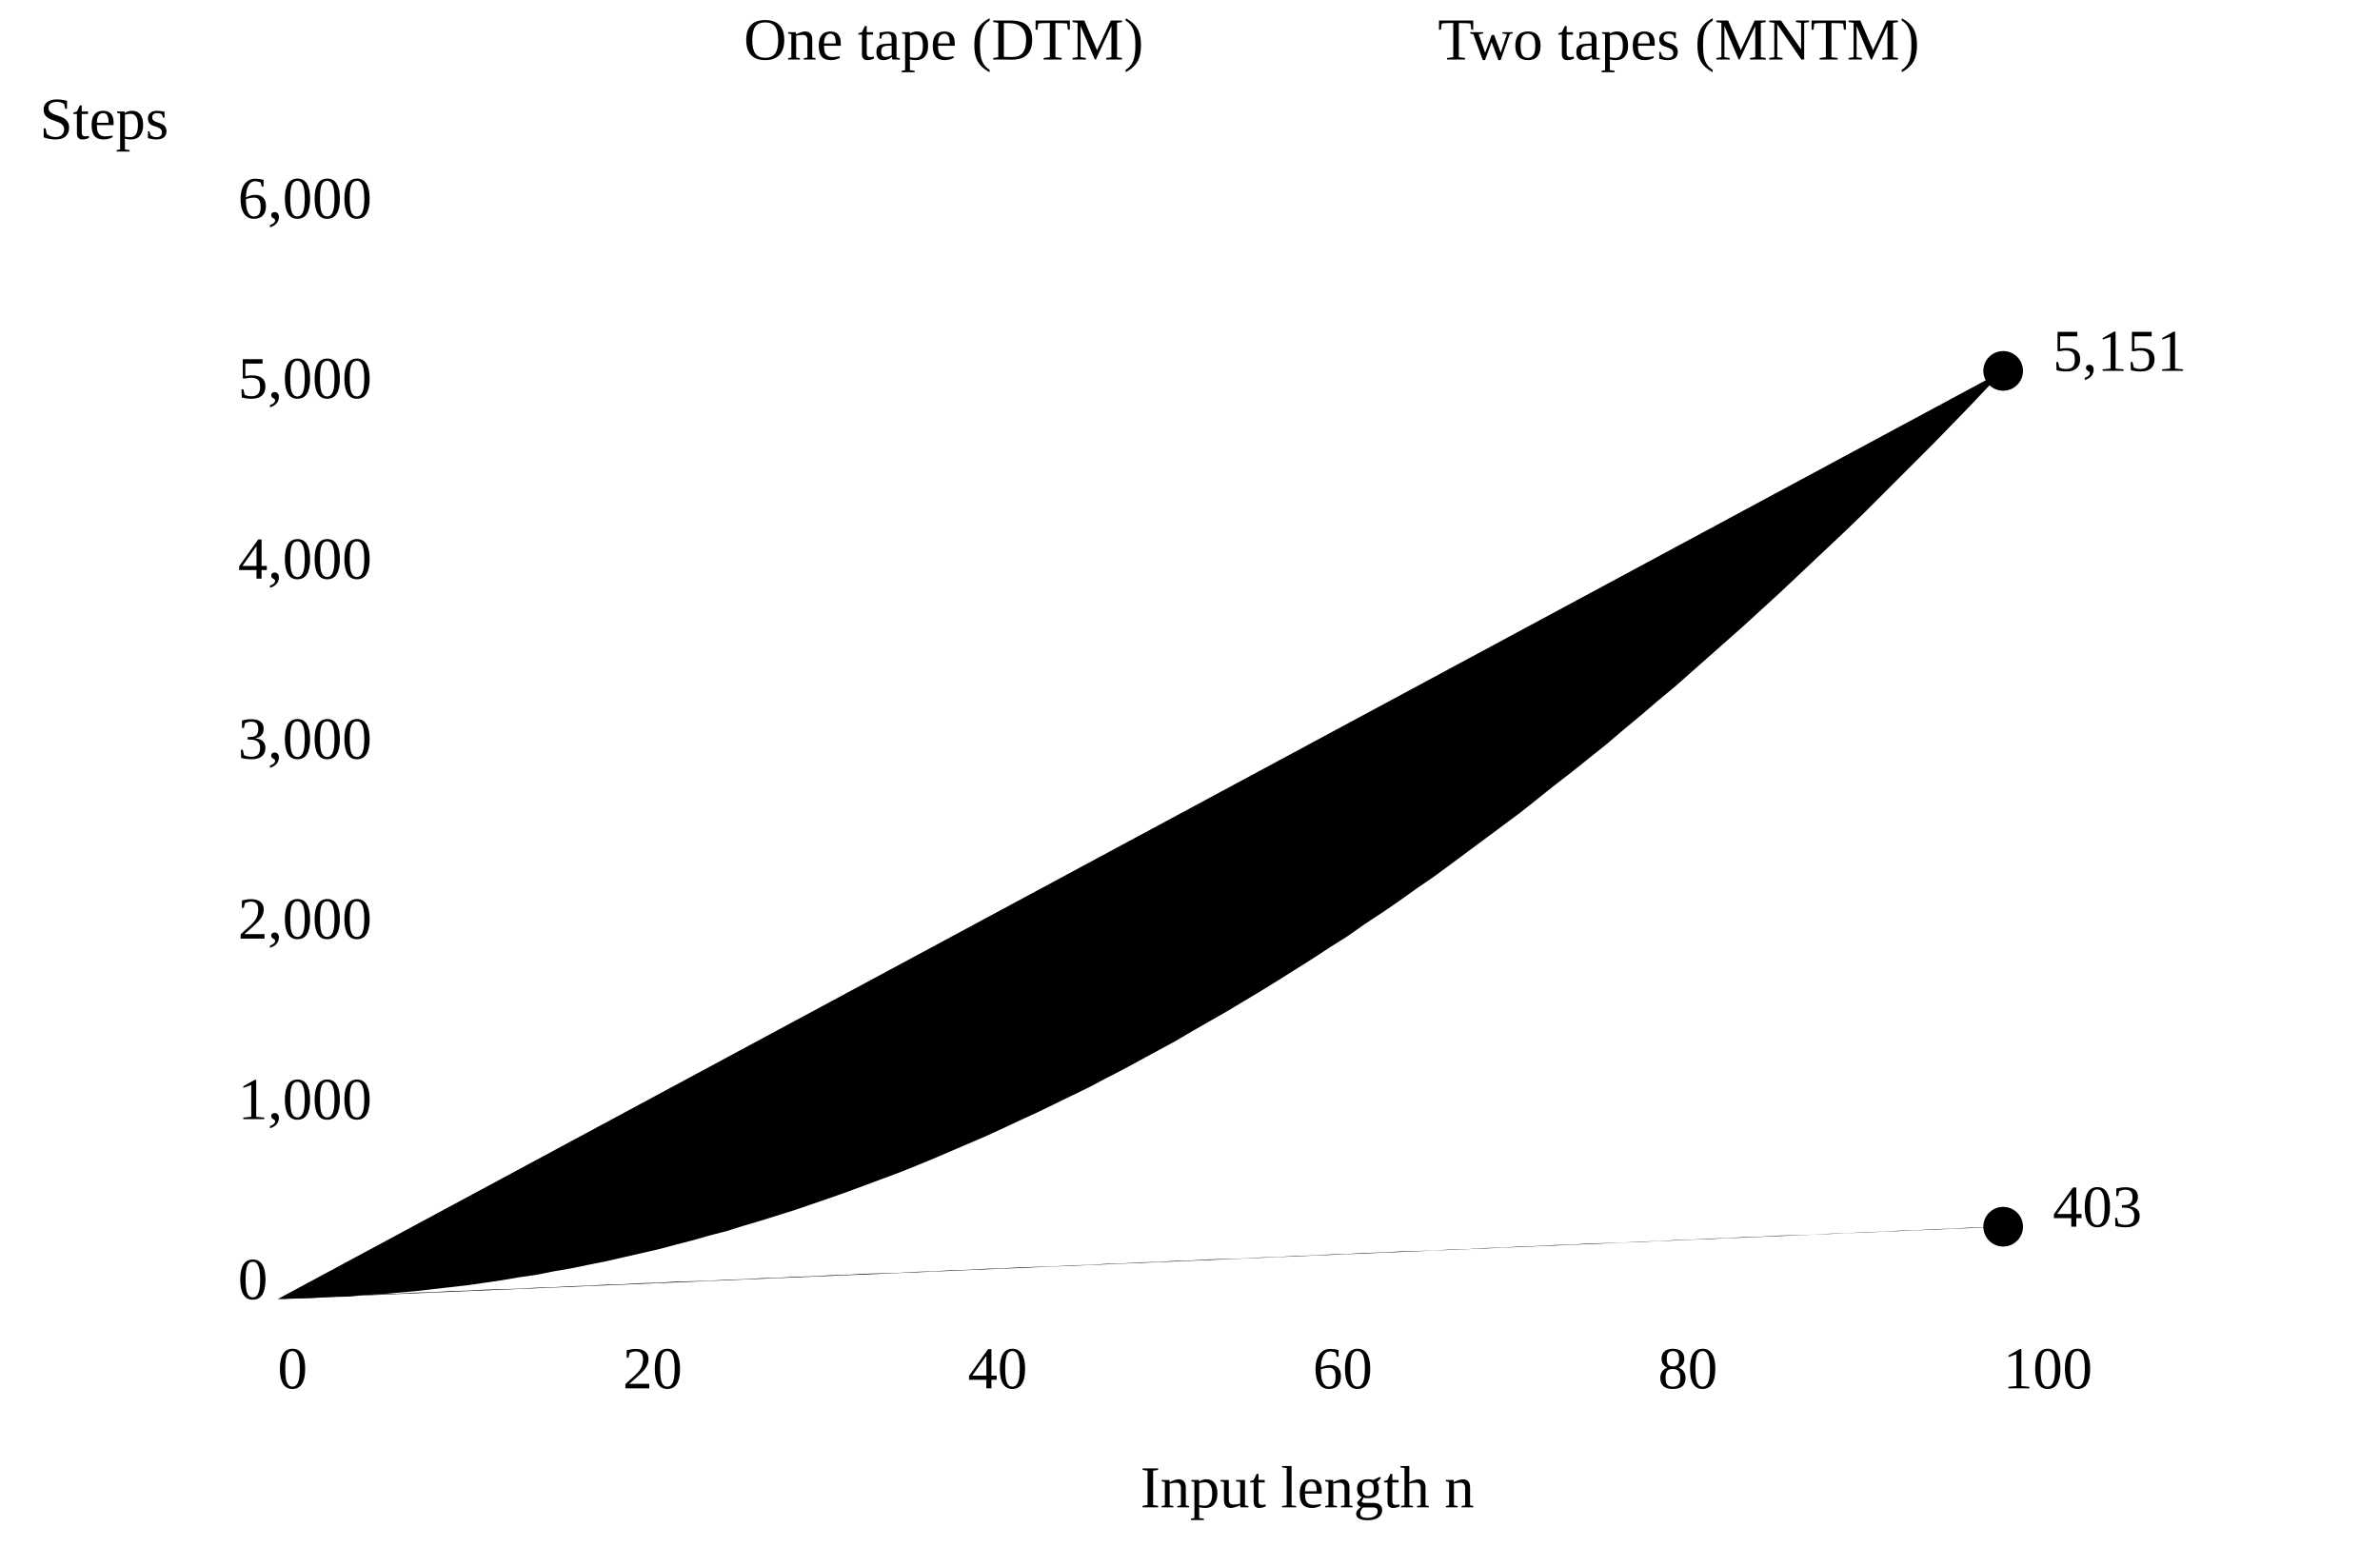
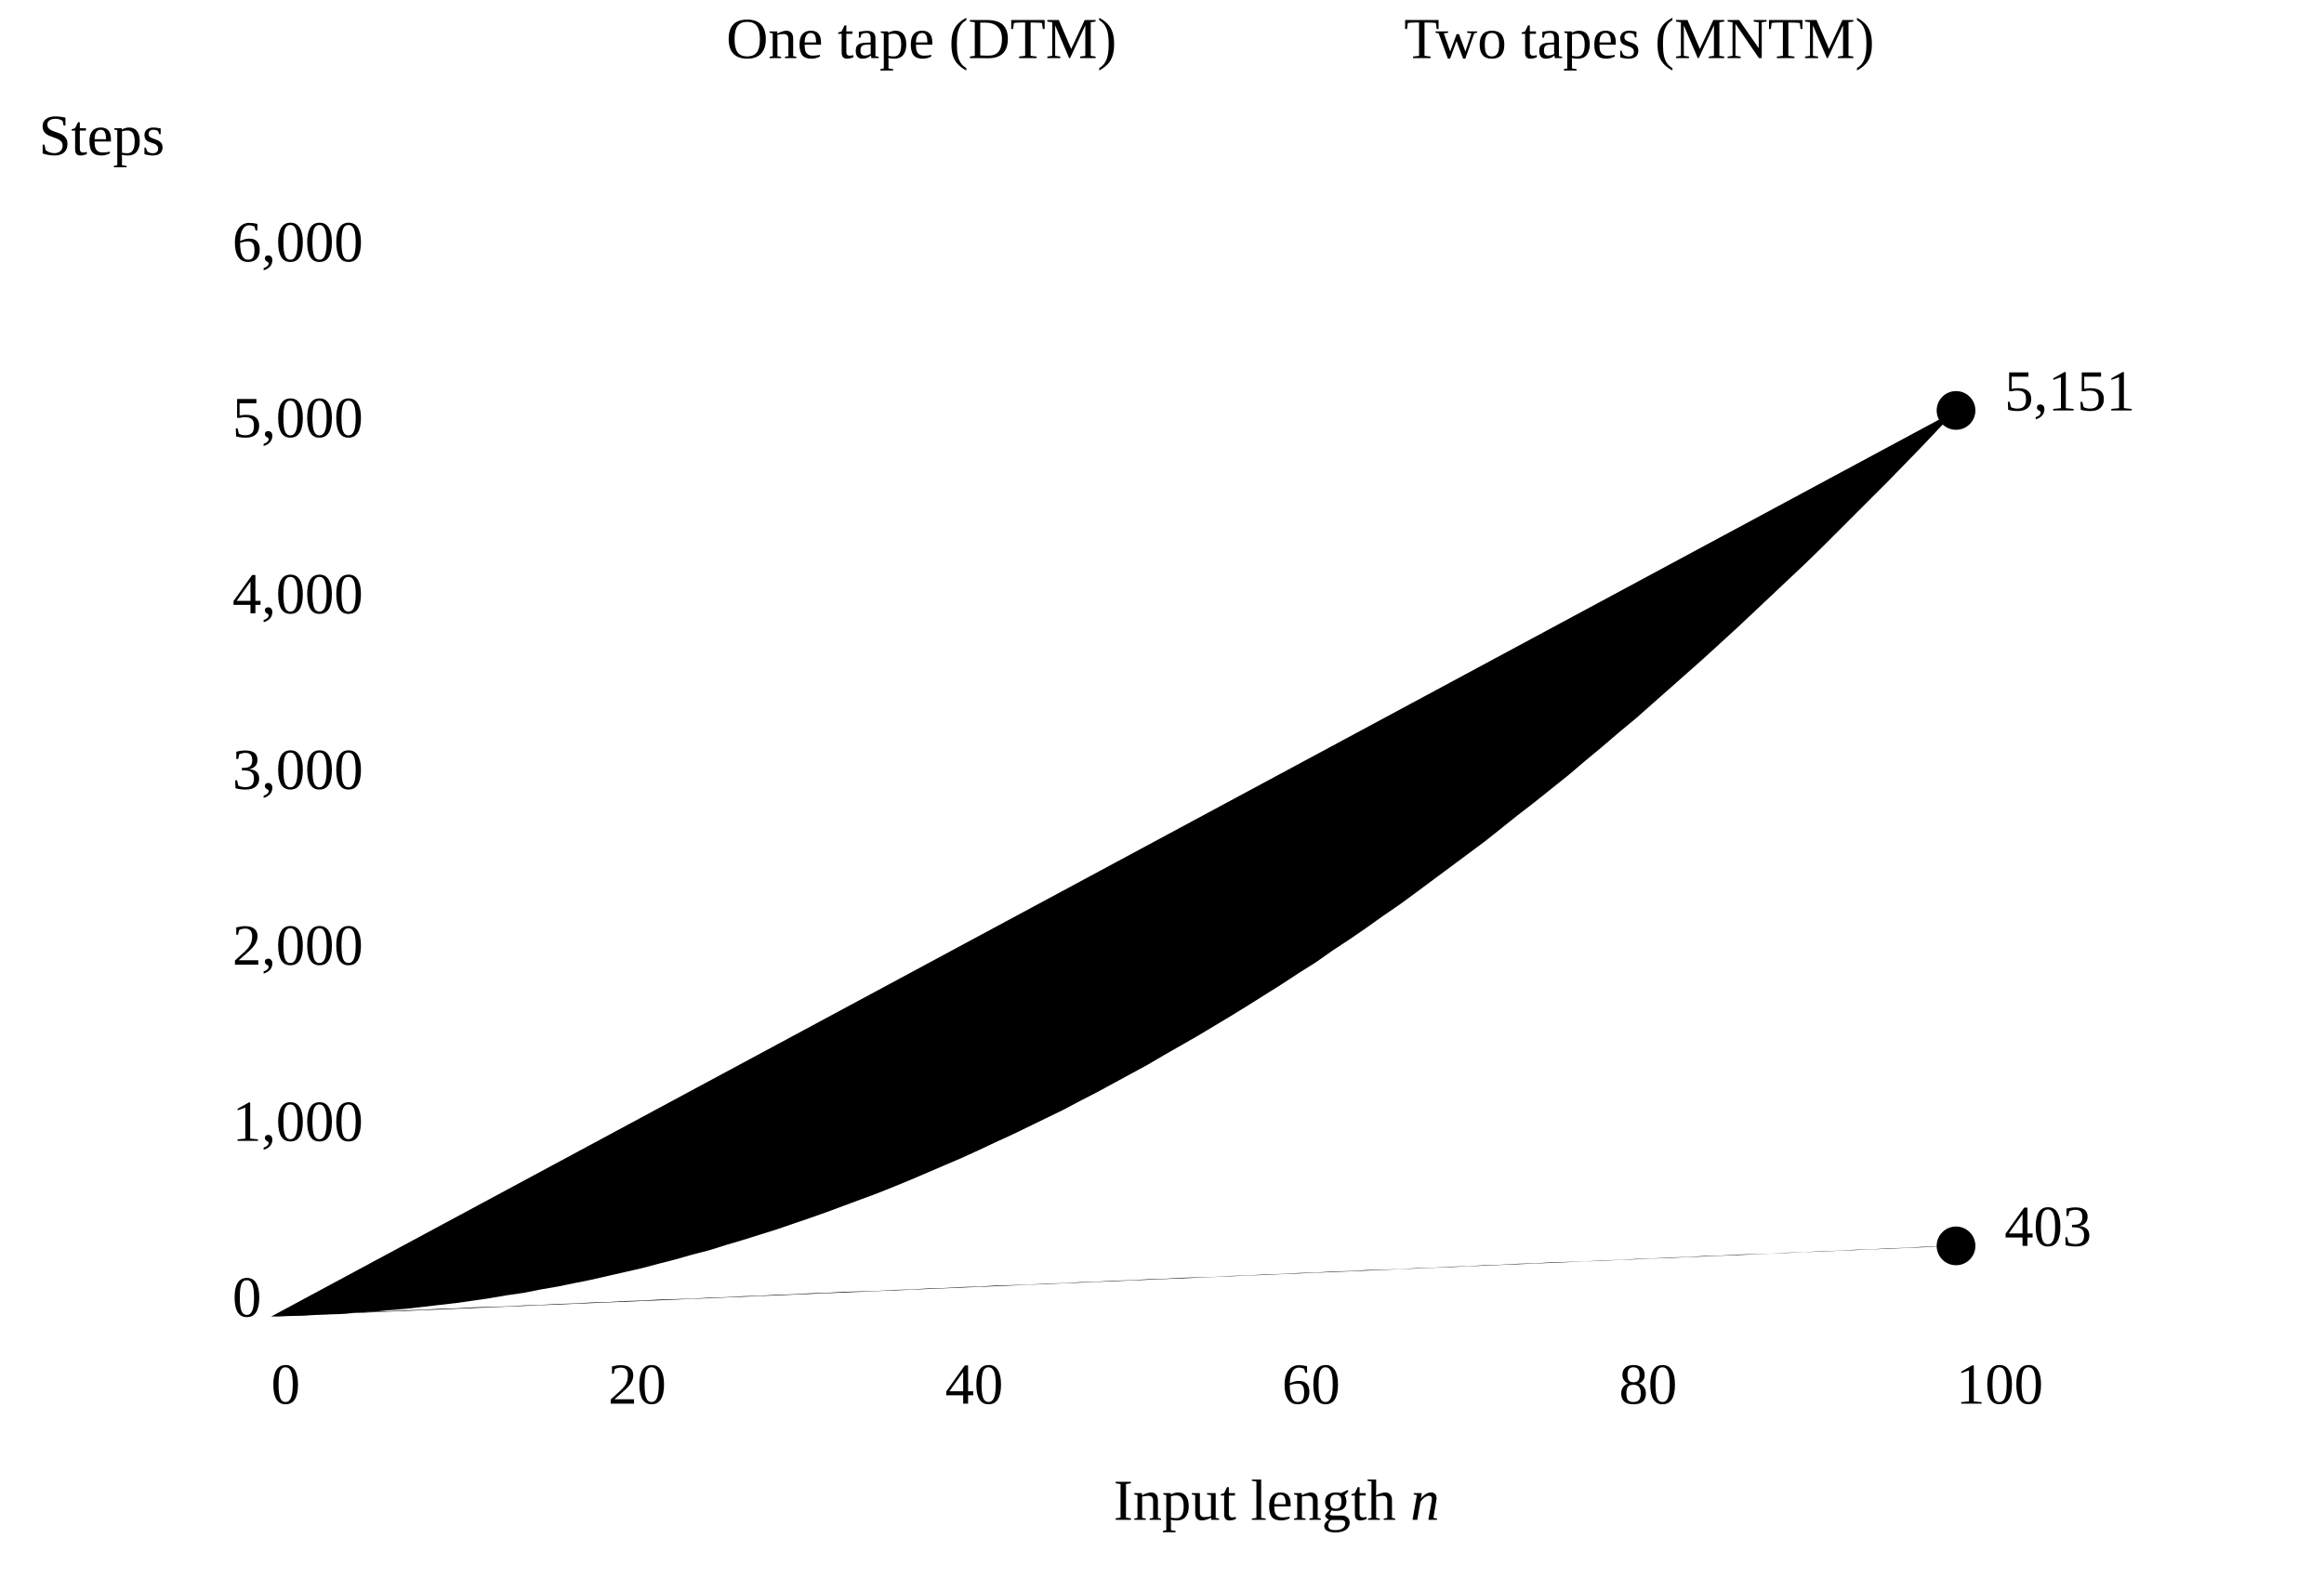
- <svg class="tm-fig" viewBox="0 0 480 316" role="img" aria-labelledby="tm-fig3-title tm-fig3-desc">
-   <text class="tm-muted tm-start" x="8" y="28">Steps</text>
-   <path class="tm-axis" d="M56 262.0H404" />
-   <text class="tm-muted tm-end tm-num" x="48" y="262.0">0</text>
-   <path class="tm-grid" d="M56 225.7H404" />
-   <text class="tm-muted tm-end tm-num" x="48" y="225.7">1,000</text>
-   <path class="tm-grid" d="M56 189.3H404" />
-   <text class="tm-muted tm-end tm-num" x="48" y="189.3">2,000</text>
-   <path class="tm-grid" d="M56 153.0H404" />
-   <text class="tm-muted tm-end tm-num" x="48" y="153.0">3,000</text>
-   <path class="tm-grid" d="M56 116.7H404" />
-   <text class="tm-muted tm-end tm-num" x="48" y="116.7">4,000</text>
-   <path class="tm-grid" d="M56 80.3H404" />
-   <text class="tm-muted tm-end tm-num" x="48" y="80.3">5,000</text>
-   <path class="tm-grid" d="M56 44.0H404" />
-   <text class="tm-muted tm-end tm-num" x="48" y="44.0">6,000</text>
-   <text class="tm-muted tm-num" x="56.0" y="280">0</text>
-   <text class="tm-muted tm-num" x="125.6" y="280">20</text>
-   <text class="tm-muted tm-num" x="195.2" y="280">40</text>
-   <text class="tm-muted tm-num" x="264.8" y="280">60</text>
-   <text class="tm-muted tm-num" x="334.4" y="280">80</text>
-   <text class="tm-muted tm-num" x="404.0" y="280">100</text>
-   <text class="tm-muted" x="230.0" y="304">Input length n</text>
+ <svg class="tm-fig" viewBox="0 0 480 326" role="img" aria-labelledby="tm-fig3-title tm-fig3-desc">
+   <text class="tm-muted tm-start" x="8" y="32">Steps</text>
+   <path class="tm-axis" d="M56 272.0H404" />
+   <text class="tm-muted tm-end tm-num" x="48" y="272.0">0</text>
+   <path class="tm-grid" d="M56 235.7H404" />
+   <text class="tm-muted tm-end tm-num" x="48" y="235.7">1,000</text>
+   <path class="tm-grid" d="M56 199.3H404" />
+   <text class="tm-muted tm-end tm-num" x="48" y="199.3">2,000</text>
+   <path class="tm-grid" d="M56 163.0H404" />
+   <text class="tm-muted tm-end tm-num" x="48" y="163.0">3,000</text>
+   <path class="tm-grid" d="M56 126.7H404" />
+   <text class="tm-muted tm-end tm-num" x="48" y="126.7">4,000</text>
+   <path class="tm-grid" d="M56 90.3H404" />
+   <text class="tm-muted tm-end tm-num" x="48" y="90.3">5,000</text>
+   <path class="tm-grid" d="M56 54.0H404" />
+   <text class="tm-muted tm-end tm-num" x="48" y="54.0">6,000</text>
+   <text class="tm-muted tm-num" x="56.0" y="290">0</text>
+   <text class="tm-muted tm-num" x="125.6" y="290">20</text>
+   <text class="tm-muted tm-num" x="195.2" y="290">40</text>
+   <text class="tm-muted tm-num" x="264.8" y="290">60</text>
+   <text class="tm-muted tm-num" x="334.4" y="290">80</text>
+   <text class="tm-muted tm-num" x="404.0" y="290">100</text>
+   <text class="tm-muted" x="230.0" y="314">Input length <tspan font-style="italic">n</tspan>
+   </text>
  <path class="tm-line tm-one" d="M128 12h16" />
  <text class="tm-start" x="150" y="12">One tape (DTM)</text>
  <path class="tm-line tm-two" d="M268 12h16" />
  <text class="tm-start" x="290" y="12">Two tapes (MNTM)</text>
-   <polyline class="tm-line tm-one" points="56.0,262.0 59.5,261.9 63.0,261.8 66.4,261.6 69.9,261.5 73.4,261.2 76.9,261.0 80.4,260.7 83.8,260.4 87.3,260.0 90.8,259.6 94.3,259.2 97.8,258.7 101.2,258.2 104.7,257.6 108.2,257.1 111.7,256.4 115.2,255.8 118.6,255.1 122.1,254.4 125.6,253.6 129.1,252.8 132.6,252.0 136.0,251.1 139.5,250.2 143.0,249.2 146.5,248.3 150.0,247.2 153.4,246.2 156.9,245.1 160.4,244.0 163.9,242.8 167.4,241.6 170.8,240.4 174.3,239.1 177.8,237.8 181.3,236.5 184.8,235.1 188.2,233.7 191.7,232.2 195.2,230.7 198.7,229.2 202.2,227.6 205.6,226.0 209.1,224.4 212.6,222.7 216.1,221.0 219.6,219.3 223.0,217.5 226.5,215.7 230.0,213.8 233.5,211.9 237.0,210.0 240.4,208.0 243.9,206.0 247.4,204.0 250.9,201.9 254.4,199.8 257.8,197.7 261.3,195.5 264.8,193.3 268.3,191.0 271.8,188.8 275.2,186.4 278.7,184.1 282.2,181.7 285.7,179.2 289.2,176.8 292.6,174.3 296.1,171.7 299.6,169.1 303.1,166.5 306.6,163.9 310.0,161.2 313.5,158.4 317.0,155.7 320.5,152.9 324.0,150.1 327.4,147.2 330.9,144.3 334.4,141.3 337.9,138.4 341.4,135.3 344.8,132.3 348.3,129.2 351.8,126.1 355.3,122.9 358.8,119.7 362.2,116.5 365.7,113.2 369.2,109.9 372.7,106.6 376.2,103.2 379.6,99.8 383.1,96.3 386.6,92.8 390.1,89.3 393.6,85.7 397.0,82.2 400.5,78.5 404.0,74.8" />
-   <circle class="tm-dot tm-one" cx="404.0" cy="74.8" r="4" />
-   <text class="tm-start tm-num" x="414.0" y="74.8">5,151</text>
-   <polyline class="tm-line tm-two" points="56.0,262.0 59.5,261.7 63.0,261.6 66.4,261.5 69.9,261.3 73.4,261.2 76.9,261.0 80.4,260.9 83.8,260.7 87.3,260.6 90.8,260.4 94.3,260.3 97.8,260.1 101.2,260.0 104.7,259.9 108.2,259.7 111.7,259.6 115.2,259.4 118.6,259.3 122.1,259.1 125.6,259.0 129.1,258.8 132.6,258.7 136.0,258.5 139.5,258.4 143.0,258.3 146.5,258.1 150.0,258.0 153.4,257.8 156.9,257.7 160.4,257.5 163.9,257.4 167.4,257.2 170.8,257.1 174.3,256.9 177.8,256.8 181.3,256.7 184.8,256.5 188.2,256.4 191.7,256.2 195.2,256.1 198.7,255.9 202.2,255.8 205.6,255.6 209.1,255.5 212.6,255.4 216.1,255.2 219.6,255.1 223.0,254.9 226.5,254.8 230.0,254.6 233.5,254.5 237.0,254.3 240.4,254.2 243.9,254.0 247.4,253.9 250.9,253.8 254.4,253.6 257.8,253.5 261.3,253.3 264.8,253.2 268.3,253.0 271.8,252.9 275.2,252.7 278.7,252.6 282.2,252.4 285.7,252.3 289.2,252.2 292.6,252.0 296.1,251.9 299.6,251.7 303.1,251.6 306.6,251.4 310.0,251.3 313.5,251.1 317.0,251.0 320.5,250.8 324.0,250.7 327.4,250.6 330.9,250.4 334.4,250.3 337.9,250.1 341.4,250.0 344.8,249.8 348.3,249.7 351.8,249.5 355.3,249.4 358.8,249.2 362.2,249.1 365.7,249.0 369.2,248.8 372.7,248.7 376.2,248.5 379.6,248.4 383.1,248.2 386.6,248.1 390.1,247.9 393.6,247.8 397.0,247.6 400.5,247.5 404.0,247.4" />
-   <circle class="tm-dot tm-two" cx="404.0" cy="247.4" r="4" />
-   <text class="tm-start tm-num" x="414.0" y="247.4">403</text>
+   <polyline class="tm-line tm-one" points="56.0,272.0 59.5,271.9 63.0,271.8 66.4,271.6 69.9,271.5 73.4,271.2 76.9,271.0 80.4,270.7 83.8,270.4 87.3,270.0 90.8,269.6 94.3,269.2 97.8,268.7 101.2,268.2 104.7,267.6 108.2,267.1 111.7,266.4 115.2,265.8 118.6,265.1 122.1,264.4 125.6,263.6 129.1,262.8 132.6,262.0 136.0,261.1 139.5,260.2 143.0,259.2 146.5,258.3 150.0,257.2 153.4,256.2 156.9,255.1 160.4,254.0 163.9,252.8 167.4,251.6 170.8,250.4 174.3,249.1 177.8,247.8 181.3,246.5 184.8,245.1 188.2,243.7 191.7,242.2 195.2,240.7 198.7,239.2 202.2,237.6 205.6,236.0 209.1,234.4 212.6,232.7 216.1,231.0 219.6,229.3 223.0,227.5 226.5,225.7 230.0,223.8 233.5,221.9 237.0,220.0 240.4,218.0 243.9,216.0 247.4,214.0 250.9,211.9 254.4,209.8 257.8,207.7 261.3,205.5 264.8,203.3 268.3,201.0 271.8,198.8 275.2,196.4 278.7,194.1 282.2,191.7 285.7,189.2 289.2,186.8 292.6,184.3 296.1,181.7 299.6,179.1 303.1,176.5 306.6,173.9 310.0,171.2 313.5,168.4 317.0,165.7 320.5,162.9 324.0,160.1 327.4,157.2 330.9,154.3 334.4,151.3 337.9,148.4 341.4,145.3 344.8,142.3 348.3,139.2 351.8,136.1 355.3,132.9 358.8,129.7 362.2,126.5 365.7,123.2 369.2,119.9 372.7,116.6 376.2,113.2 379.6,109.8 383.1,106.3 386.6,102.8 390.1,99.3 393.6,95.7 397.0,92.2 400.5,88.5 404.0,84.8" />
+   <circle class="tm-dot tm-one" cx="404.0" cy="84.8" r="4" />
+   <text class="tm-start tm-num" x="414.0" y="84.8">5,151</text>
+   <polyline class="tm-line tm-two" points="56.0,272.0 59.5,271.7 63.0,271.6 66.4,271.5 69.9,271.3 73.4,271.2 76.9,271.0 80.4,270.9 83.8,270.7 87.3,270.6 90.8,270.4 94.3,270.3 97.8,270.1 101.2,270.0 104.7,269.9 108.2,269.7 111.7,269.6 115.2,269.4 118.6,269.3 122.1,269.1 125.6,269.0 129.1,268.8 132.6,268.7 136.0,268.5 139.5,268.4 143.0,268.3 146.5,268.1 150.0,268.0 153.4,267.8 156.9,267.7 160.4,267.5 163.9,267.4 167.4,267.2 170.8,267.1 174.3,266.9 177.8,266.8 181.3,266.7 184.8,266.5 188.2,266.4 191.7,266.2 195.2,266.1 198.7,265.9 202.2,265.8 205.6,265.6 209.1,265.5 212.6,265.4 216.1,265.2 219.6,265.1 223.0,264.9 226.5,264.8 230.0,264.6 233.5,264.5 237.0,264.3 240.4,264.2 243.9,264.0 247.4,263.9 250.9,263.8 254.4,263.6 257.8,263.5 261.3,263.3 264.8,263.2 268.3,263.0 271.8,262.9 275.2,262.7 278.7,262.6 282.2,262.4 285.7,262.3 289.2,262.2 292.6,262.0 296.1,261.9 299.6,261.7 303.1,261.6 306.6,261.4 310.0,261.3 313.5,261.1 317.0,261.0 320.5,260.8 324.0,260.7 327.4,260.6 330.9,260.4 334.4,260.3 337.9,260.1 341.4,260.0 344.8,259.8 348.3,259.7 351.8,259.5 355.3,259.4 358.8,259.2 362.2,259.1 365.7,259.0 369.2,258.8 372.7,258.7 376.2,258.5 379.6,258.4 383.1,258.2 386.6,258.1 390.1,257.9 393.6,257.8 397.0,257.6 400.5,257.5 404.0,257.4" />
+   <circle class="tm-dot tm-two" cx="404.0" cy="257.4" r="4" />
+   <text class="tm-start tm-num" x="414.0" y="257.4">403</text>
</svg>
